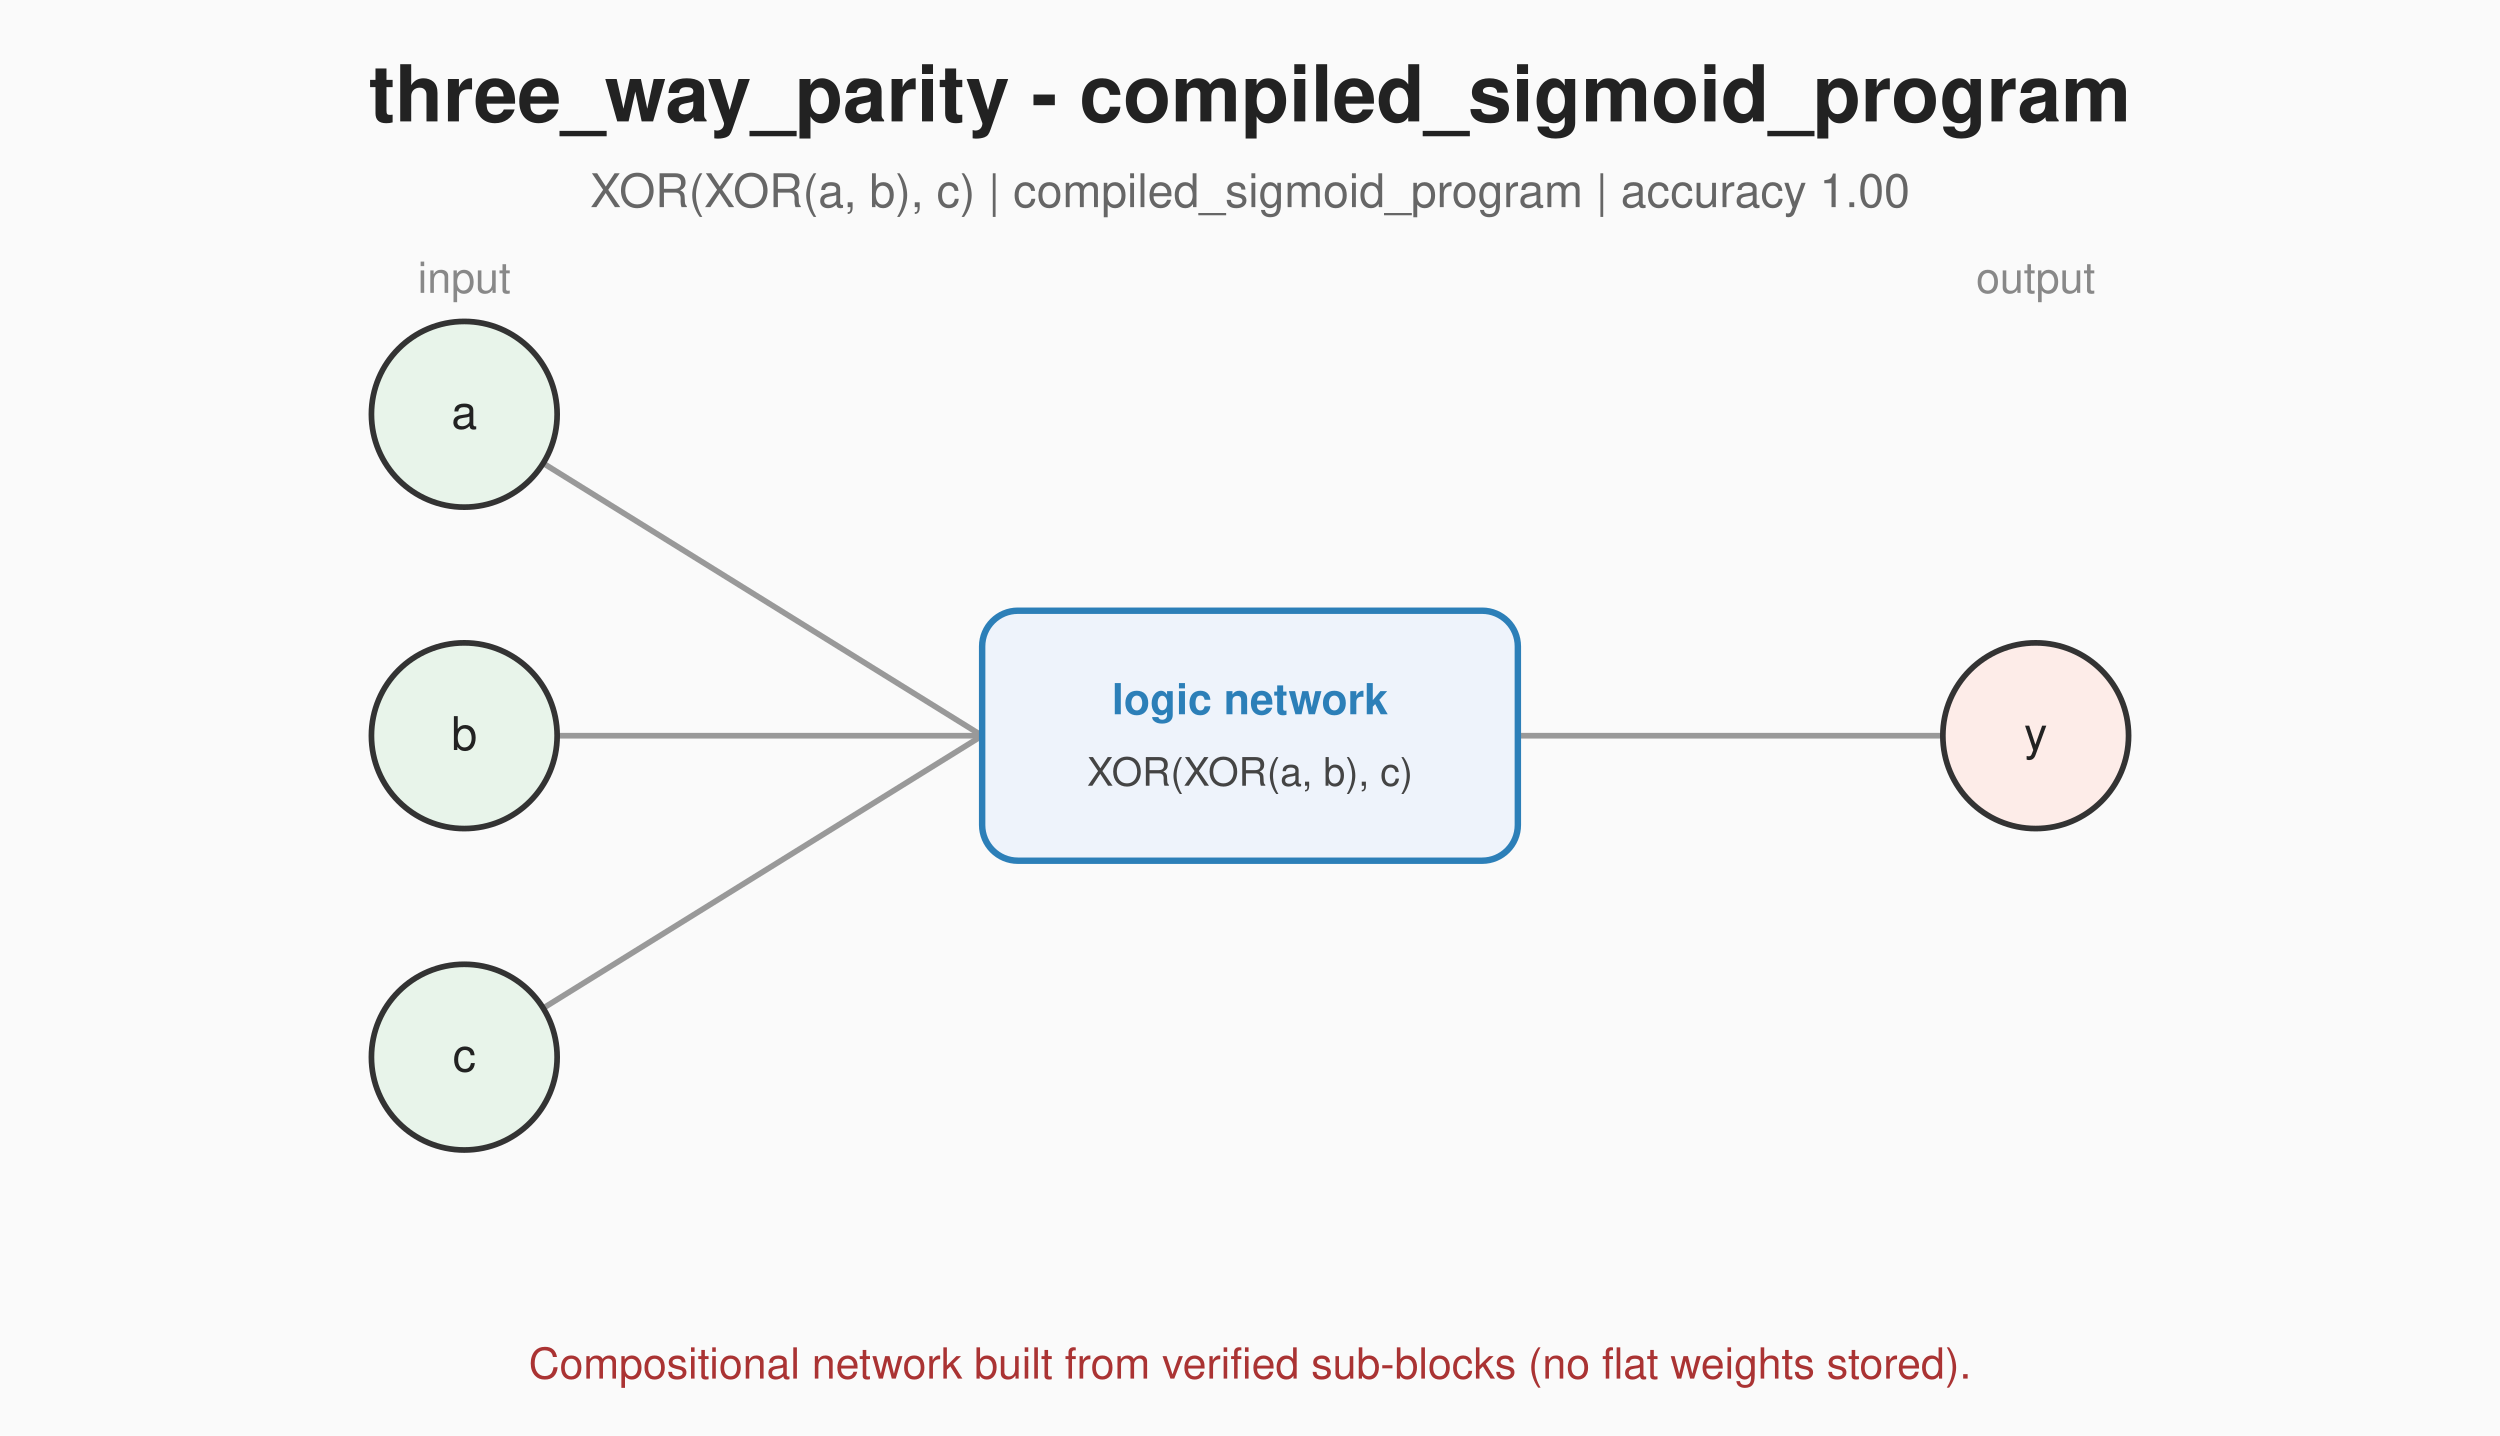
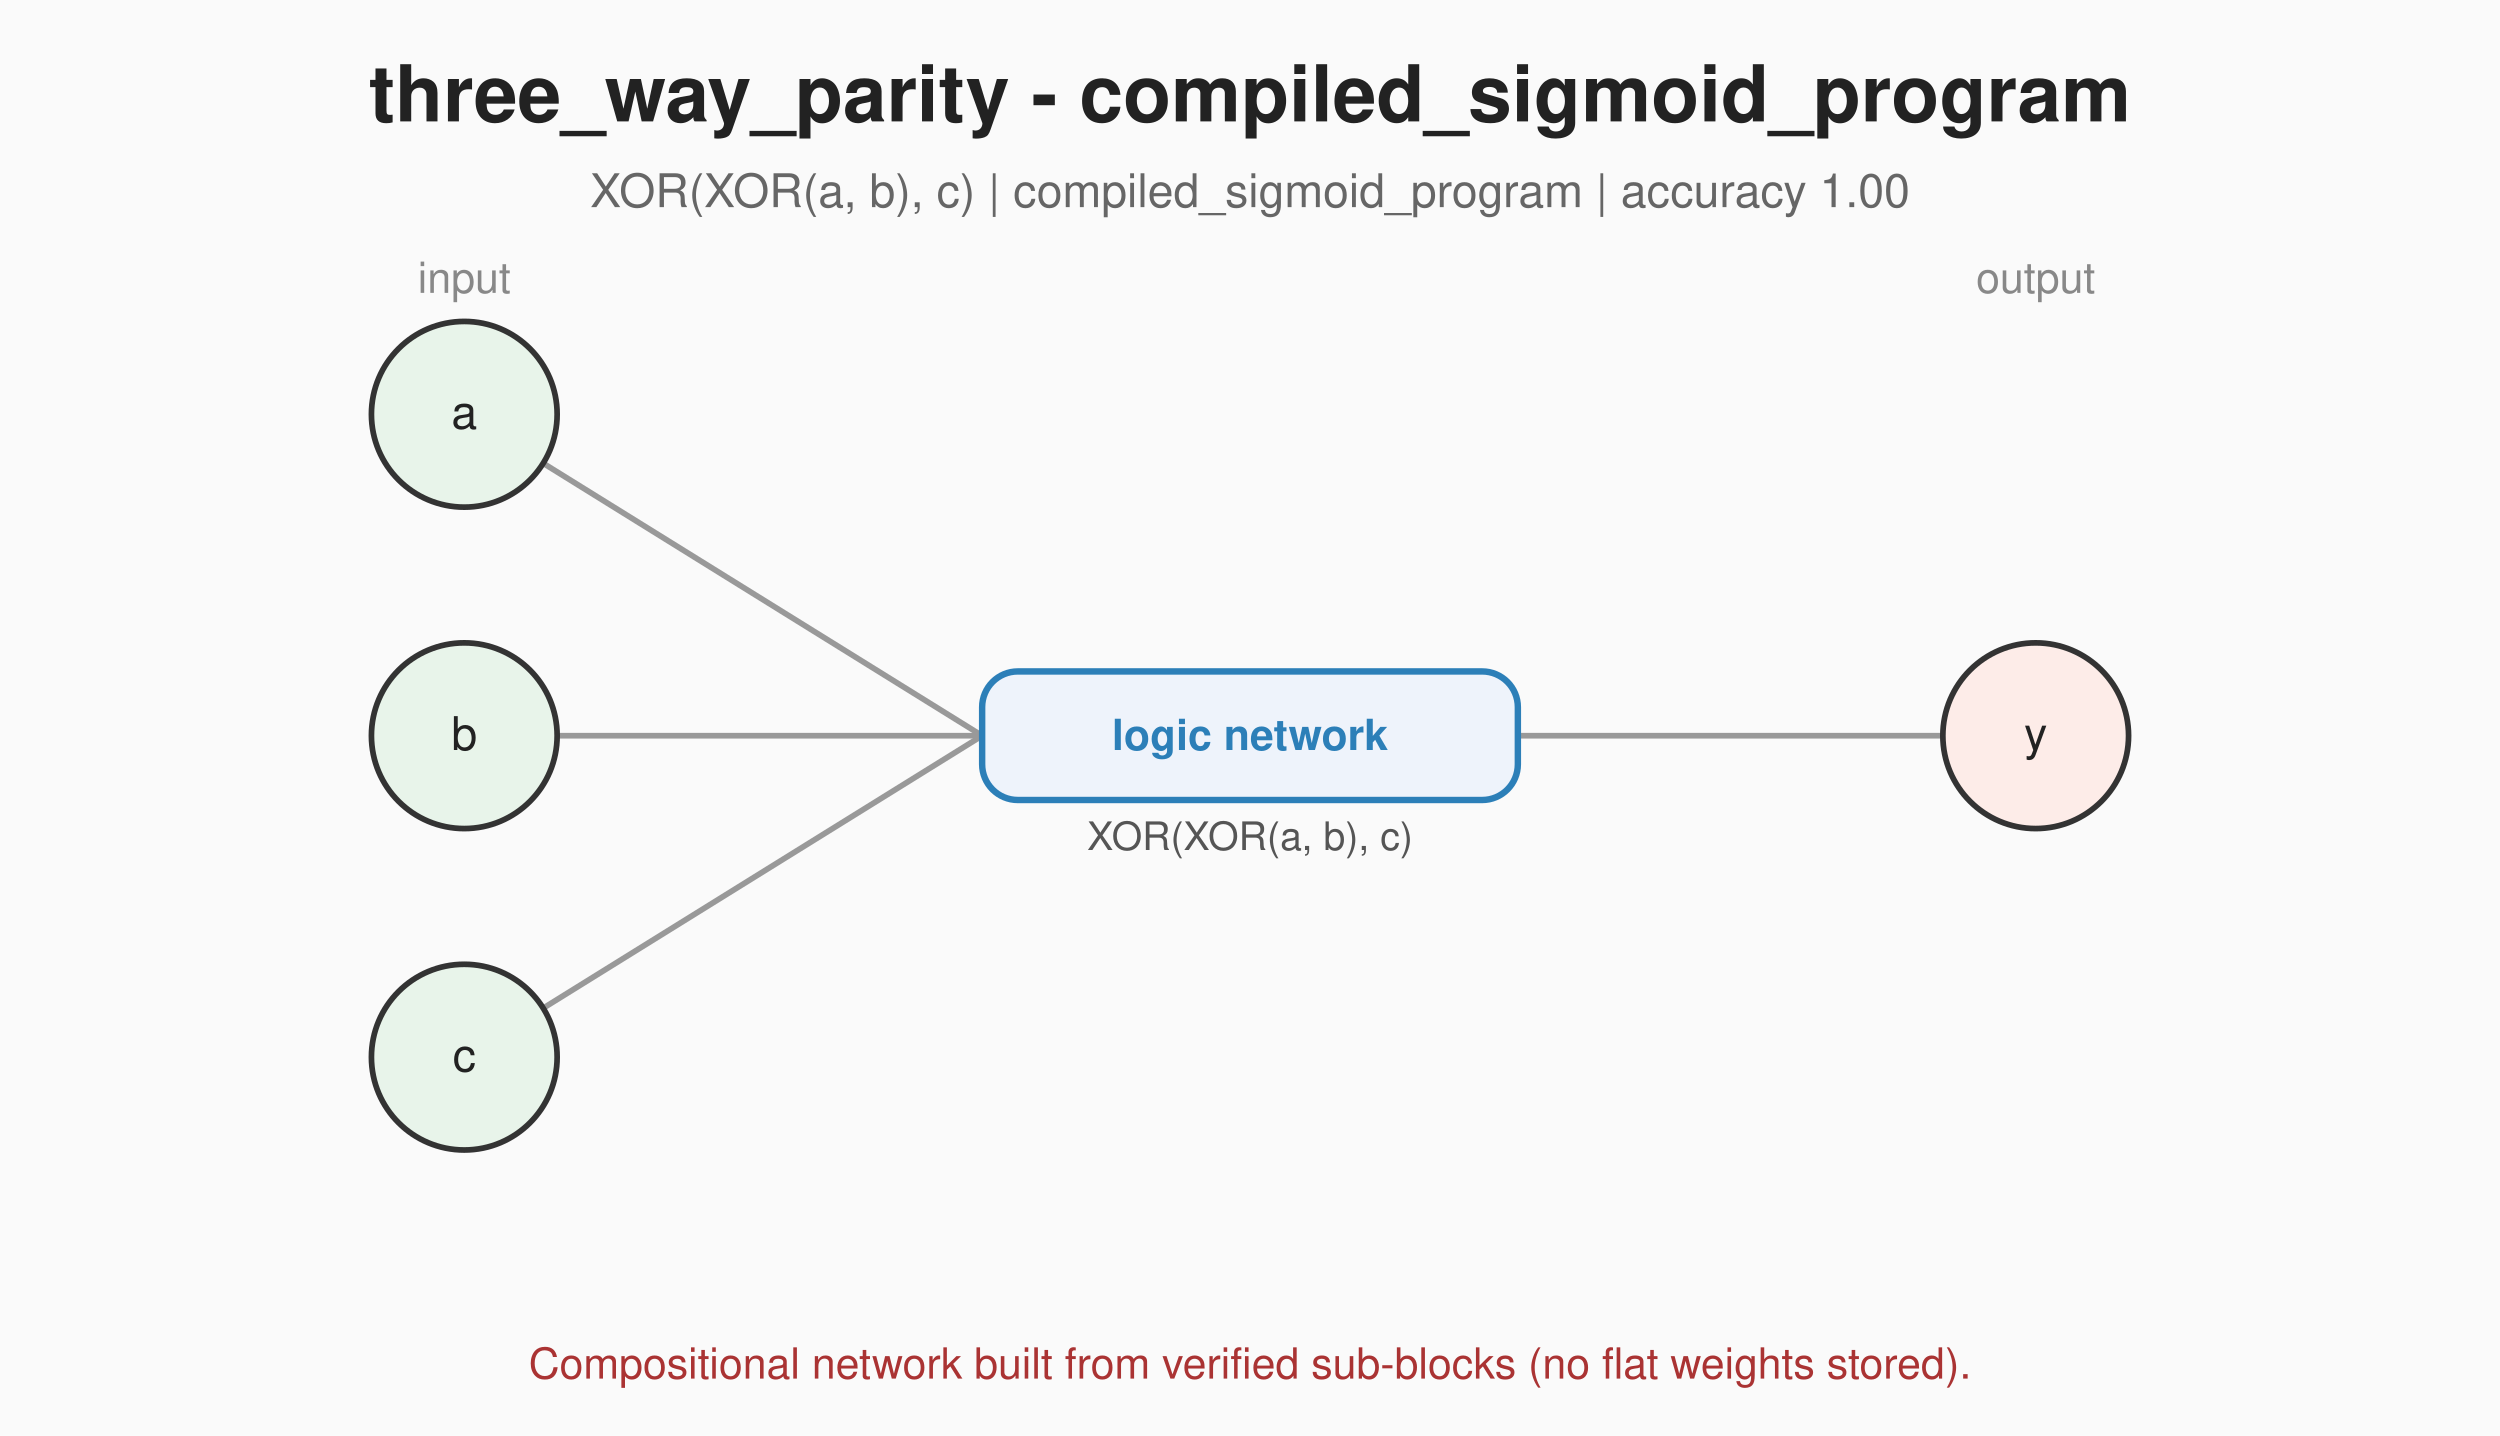
<svg xmlns="http://www.w3.org/2000/svg" width="700" height="402" viewBox="0 0 700 402" font-family="Helvetica, Arial, sans-serif">
  <style type="text/css">
  .edge { cursor: pointer; }
  .edge-line { transition: stroke-width .15s, stroke-opacity .15s; }
  .edge:hover .edge-line { stroke-opacity: 1; stroke-width: 5; }
  .edge .wlabel { transition: opacity .15s; }
  .edge:hover .wlabel rect { stroke-width: 2; }
  .neuron { cursor: pointer; transition: stroke-width .15s; }
  .neuron:hover { stroke-width: 3; }
  .neuron.dim { opacity: .35; }
  .edge.dim .edge-line { opacity: .2; }
  .edge.dim .wlabel { opacity: .25; }
  svg.hide-weights .wlabel { display: none; }
  svg.hide-biases .bias-label { display: none; }
</style>
  <rect width="700" height="402" fill="#fafafa" />
  <text x="350.0" y="34" text-anchor="middle" font-size="22" font-weight="bold" fill="#222">three_way_parity - compiled_sigmoid_program</text>
  <text x="350.0" y="58" text-anchor="middle" font-size="13" fill="#666">XOR(XOR(a, b), c)  |  compiled_sigmoid_program  |  accuracy 1.00</text>
  <g id="diagram">
    <line x1="130.0" y1="116.0" x2="275.0" y2="206.0" stroke="#999" stroke-width="1.6" />
    <line x1="130.0" y1="206.0" x2="275.0" y2="206.0" stroke="#999" stroke-width="1.6" />
    <line x1="130.0" y1="296.0" x2="275.0" y2="206.0" stroke="#999" stroke-width="1.6" />
    <line x1="425.0" y1="206.0" x2="570.0" y2="206.0" stroke="#999" stroke-width="1.6" />
-     <rect x="275.0" y="171.0" width="150" height="70" rx="10" fill="#eef3fb" stroke="#2c7fb8" stroke-width="1.8" />
-     <text x="350.0" y="200.0" text-anchor="middle" font-size="12" fill="#2c7fb8" font-weight="bold">logic network</text>
-     <text x="350.0" y="220.0" text-anchor="middle" font-size="11" fill="#444">XOR(XOR(a, b), c)</text>
+     <rect x="275.0" y="188.0" width="150" height="36" rx="10" fill="#eef3fb" stroke="#2c7fb8" stroke-width="1.8" />
+     <text x="350.0" y="210.0" text-anchor="middle" font-size="12" fill="#2c7fb8" font-weight="bold">logic network</text>
+     <text x="350.0" y="238.0" text-anchor="middle" font-size="11" fill="#555">
+       <tspan x="350.0" dy="0">XOR(XOR(a, b), c)</tspan>
+     </text>
    <circle cx="130.0" cy="116.0" r="26" fill="#e8f4ea" stroke="#333333" stroke-width="1.6" />
    <text x="130.0" y="120.0" text-anchor="middle" font-size="13" fill="#222">a</text>
    <circle cx="130.0" cy="206.0" r="26" fill="#e8f4ea" stroke="#333333" stroke-width="1.6" />
    <text x="130.0" y="210.0" text-anchor="middle" font-size="13" fill="#222">b</text>
    <circle cx="130.0" cy="296.0" r="26" fill="#e8f4ea" stroke="#333333" stroke-width="1.6" />
    <text x="130.0" y="300.0" text-anchor="middle" font-size="13" fill="#222">c</text>
    <circle cx="570.0" cy="206.0" r="26" fill="#fdece8" stroke="#333333" stroke-width="1.6" />
    <text x="570.0" y="210.0" text-anchor="middle" font-size="13" fill="#222">y</text>
    <text x="130.0" y="82.0" text-anchor="middle" font-size="12" fill="#888">input</text>
    <text x="570.0" y="82.0" text-anchor="middle" font-size="12" fill="#888">output</text>
    <text x="350.0" y="386" text-anchor="middle" font-size="12" fill="#a33">Compositional network built from verified sub-blocks (no flat weights stored).</text>
  </g>
</svg>
